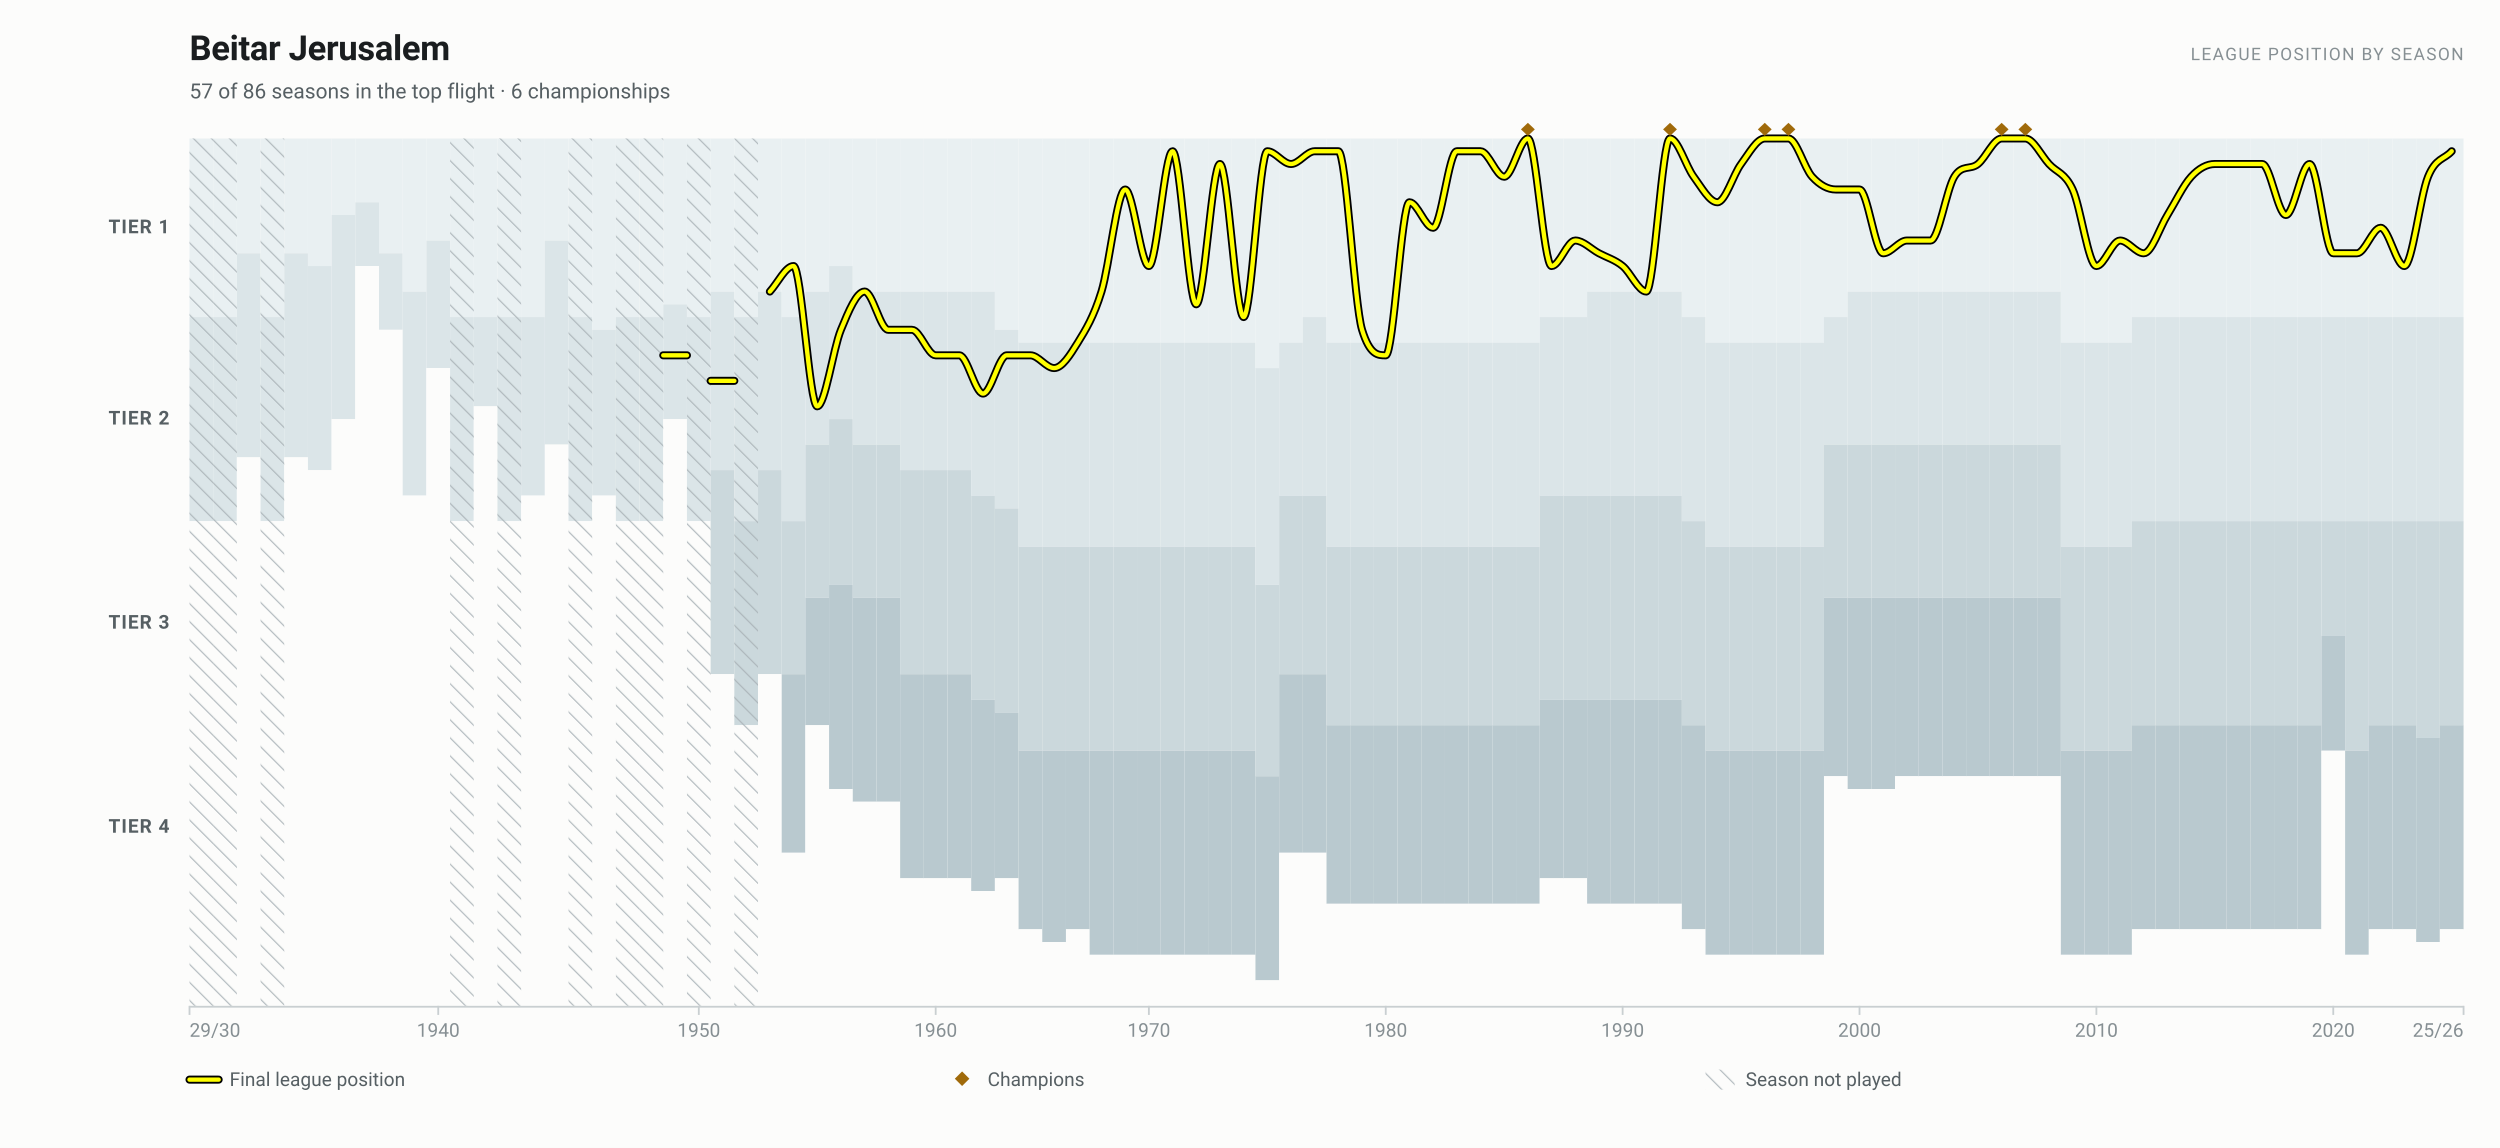
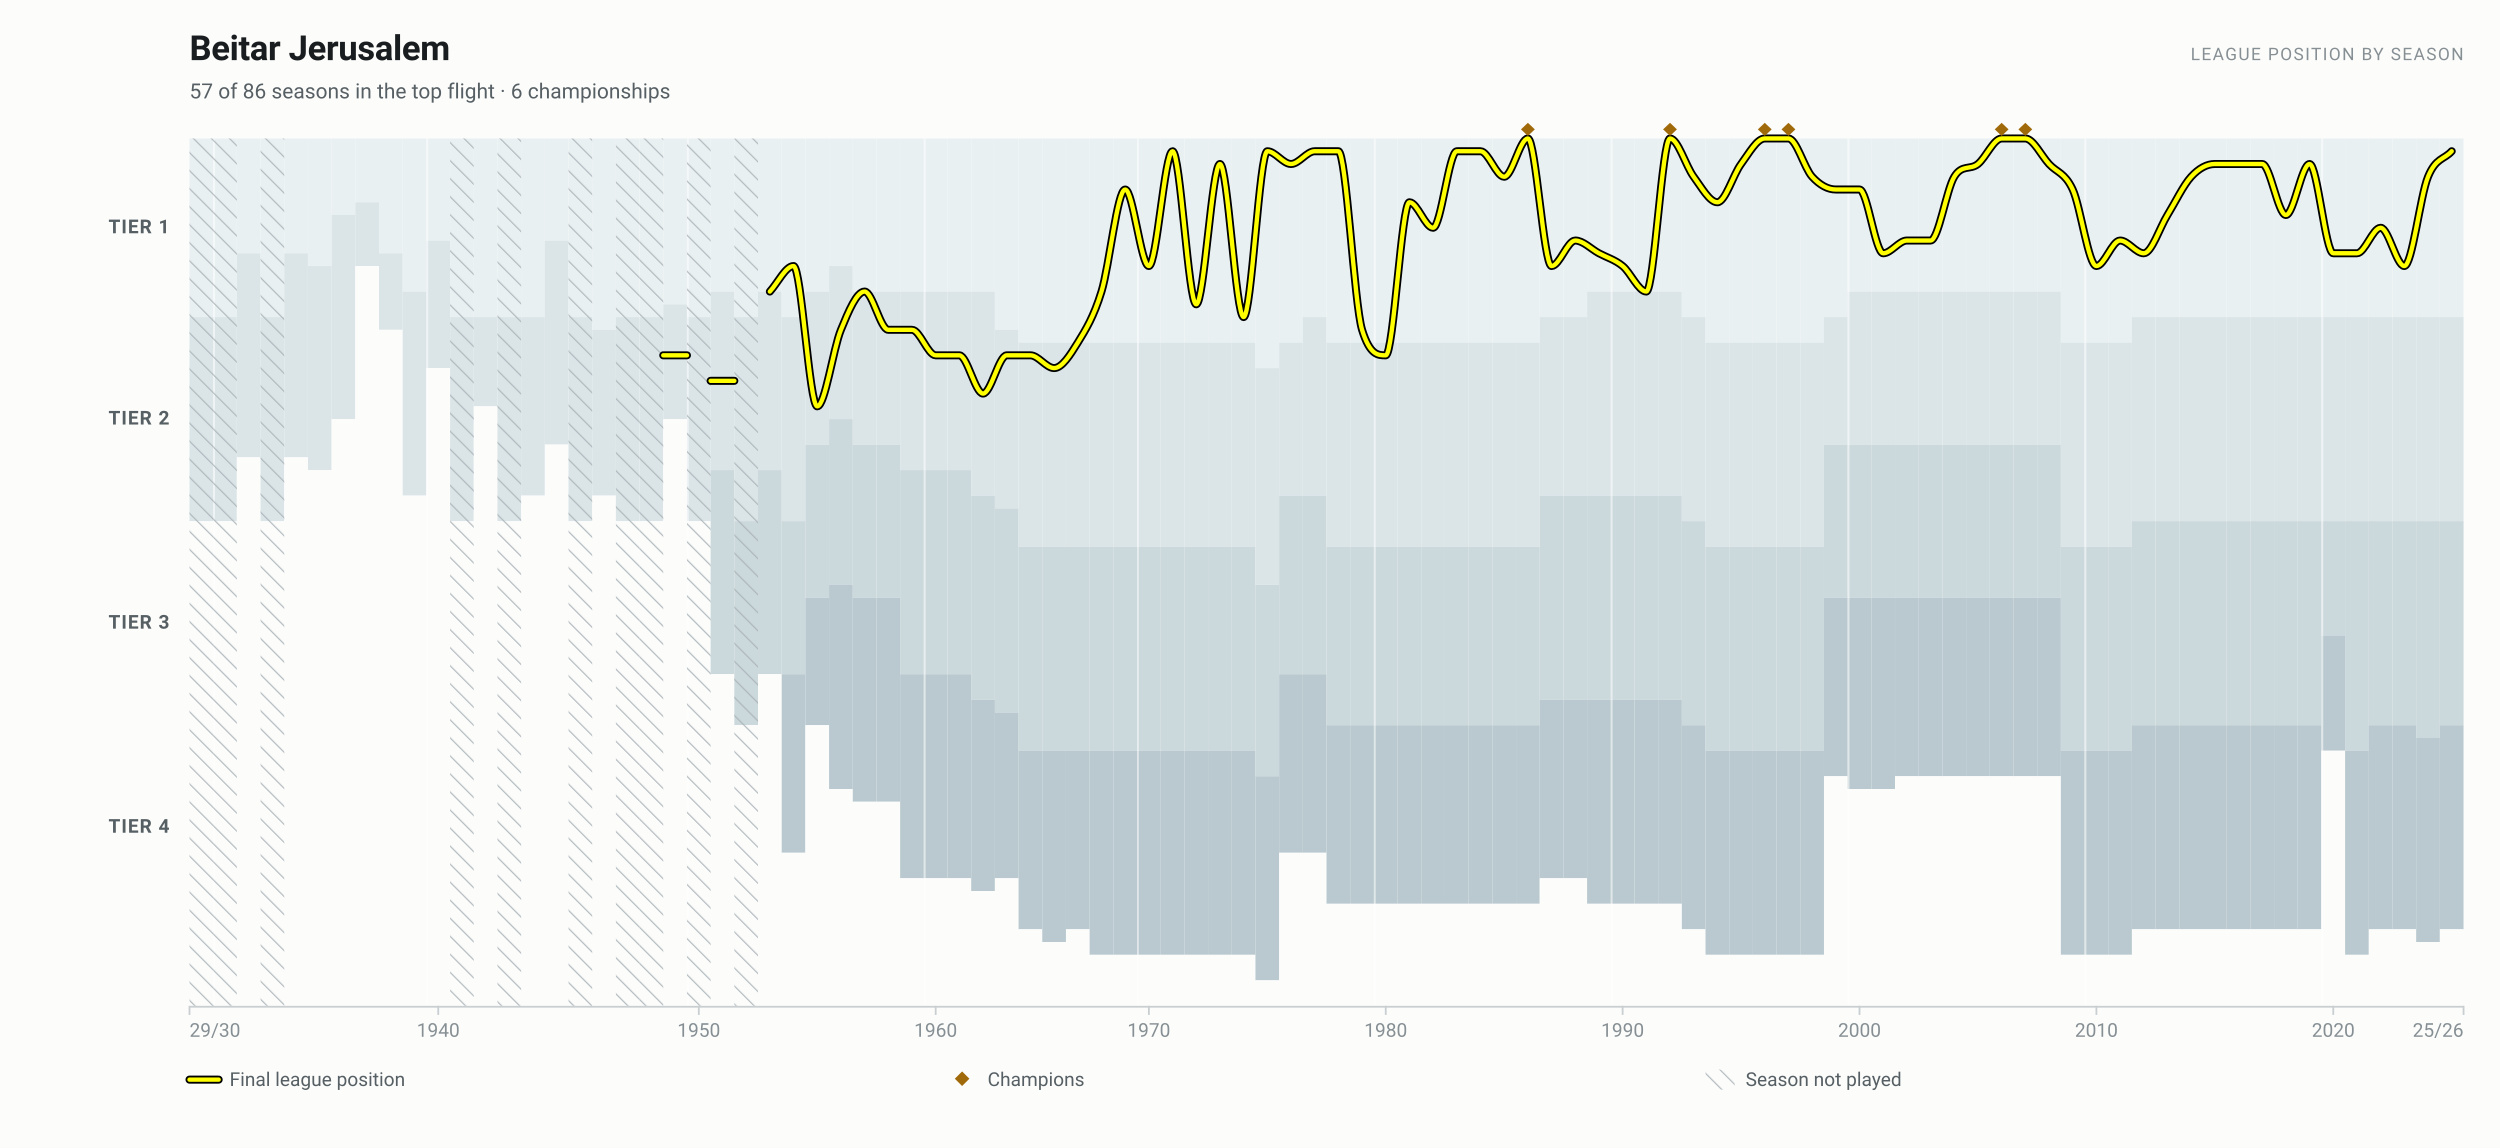
<svg xmlns="http://www.w3.org/2000/svg" width="1372" height="630" viewBox="0 0 1372 630" font-family="ui-sans-serif, -apple-system, 'Segoe UI', Roboto, 'DejaVu Sans', 'Liberation Sans', sans-serif" role="img" aria-label="Beitar Jerusalem, 1929/1930 – 2025/2026">
  <style>
  .bg{fill:#FCFCFB} .ink{fill:#1A1D1F} .ink2{fill:#565F63}
  .ink3{fill:#868F93} .rule{stroke:#C9CFD1}
  .line,.casing{fill:none;stroke-linecap:round;stroke-linejoin:round}
  .casing{stroke:#000000;stroke-width:4.4}
  .line{stroke:#FFFF00;stroke-width:2.4}
  .champ{fill:#A06A0A}
+   .grid{stroke:#FFFFFF;stroke-opacity:0.55;stroke-width:1;fill:none}
</style>
  <defs>
    <pattern id="notplayed" width="7" height="7" patternUnits="userSpaceOnUse" patternTransform="rotate(-45)">
      <line x1="0" y1="0" x2="0" y2="7" stroke="#A9B2B6" stroke-width="1.4" />
    </pattern>
    <pattern id="uncovered" width="5" height="5" patternUnits="userSpaceOnUse">
      <circle cx="1.4" cy="1.4" r="1" fill="#A9B2B6" />
    </pattern>
    <pattern id="stopped" width="4" height="4" patternUnits="userSpaceOnUse">
      <rect width="4" height="2" fill="#A9B2B6" fill-opacity=".55" />
    </pattern>
    <pattern id="notier" width="4" height="4" patternUnits="userSpaceOnUse">
      <rect width="4" height="4" fill="#FCFCFB" />
    </pattern>
  </defs>
  <rect class="bg" width="1372" height="630" />
  <rect x="104" y="76" width="13" height="98" fill="#E9F0F2" />
  <rect x="104" y="174" width="13" height="112" fill="#DBE5E8" />
  <rect x="104" y="286" width="13" height="266" fill="url(#notier)" />
  <rect x="117" y="76" width="13" height="98" fill="#E9F0F2" />
  <rect x="117" y="174" width="13" height="112" fill="#DBE5E8" />
  <rect x="117" y="286" width="13" height="266" fill="url(#notier)" />
  <rect x="130" y="76" width="13" height="63" fill="#E9F0F2" />
  <rect x="130" y="139" width="13" height="112" fill="#DBE5E8" />
  <rect x="130" y="251" width="13" height="301" fill="url(#notier)" />
  <rect x="143" y="76" width="13" height="98" fill="#E9F0F2" />
  <rect x="143" y="174" width="13" height="112" fill="#DBE5E8" />
  <rect x="143" y="286" width="13" height="266" fill="url(#notier)" />
  <rect x="156" y="76" width="13" height="63" fill="#E9F0F2" />
  <rect x="156" y="139" width="13" height="112" fill="#DBE5E8" />
  <rect x="156" y="251" width="13" height="301" fill="url(#notier)" />
  <rect x="169" y="76" width="13" height="70" fill="#E9F0F2" />
  <rect x="169" y="146" width="13" height="112" fill="#DBE5E8" />
  <rect x="169" y="258" width="13" height="294" fill="url(#notier)" />
  <rect x="182" y="76" width="13" height="42" fill="#E9F0F2" />
  <rect x="182" y="118" width="13" height="112" fill="#DBE5E8" />
  <rect x="182" y="230" width="13" height="322" fill="url(#notier)" />
  <rect x="195" y="76" width="13" height="35" fill="#E9F0F2" />
  <rect x="195" y="111" width="13" height="35" fill="#DBE5E8" />
  <rect x="195" y="146" width="13" height="406" fill="url(#notier)" />
  <rect x="208" y="76" width="13" height="63" fill="#E9F0F2" />
  <rect x="208" y="139" width="13" height="42" fill="#DBE5E8" />
  <rect x="208" y="181" width="13" height="371" fill="url(#notier)" />
  <rect x="221" y="76" width="13" height="84" fill="#E9F0F2" />
  <rect x="221" y="160" width="13" height="112" fill="#DBE5E8" />
  <rect x="221" y="272" width="13" height="280" fill="url(#notier)" />
  <rect x="234" y="76" width="13" height="56" fill="#E9F0F2" />
  <rect x="234" y="132" width="13" height="70" fill="#DBE5E8" />
  <rect x="234" y="202" width="13" height="350" fill="url(#notier)" />
  <rect x="247" y="76" width="13" height="98" fill="#E9F0F2" />
  <rect x="247" y="174" width="13" height="112" fill="#DBE5E8" />
  <rect x="247" y="286" width="13" height="266" fill="url(#notier)" />
  <rect x="260" y="76" width="13" height="98" fill="#E9F0F2" />
  <rect x="260" y="174" width="13" height="49" fill="#DBE5E8" />
  <rect x="260" y="223" width="13" height="329" fill="url(#notier)" />
  <rect x="273" y="76" width="13" height="98" fill="#E9F0F2" />
  <rect x="273" y="174" width="13" height="112" fill="#DBE5E8" />
  <rect x="273" y="286" width="13" height="266" fill="url(#notier)" />
  <rect x="286" y="76" width="13" height="98" fill="#E9F0F2" />
  <rect x="286" y="174" width="13" height="98" fill="#DBE5E8" />
  <rect x="286" y="272" width="13" height="280" fill="url(#notier)" />
  <rect x="299" y="76" width="13" height="56" fill="#E9F0F2" />
  <rect x="299" y="132" width="13" height="112" fill="#DBE5E8" />
  <rect x="299" y="244" width="13" height="308" fill="url(#notier)" />
  <rect x="312" y="76" width="13" height="98" fill="#E9F0F2" />
  <rect x="312" y="174" width="13" height="112" fill="#DBE5E8" />
  <rect x="312" y="286" width="13" height="266" fill="url(#notier)" />
  <rect x="325" y="76" width="13" height="105" fill="#E9F0F2" />
  <rect x="325" y="181" width="13" height="91" fill="#DBE5E8" />
  <rect x="325" y="272" width="13" height="280" fill="url(#notier)" />
  <rect x="338" y="76" width="13" height="98" fill="#E9F0F2" />
  <rect x="338" y="174" width="13" height="112" fill="#DBE5E8" />
  <rect x="338" y="286" width="13" height="266" fill="url(#notier)" />
  <rect x="351" y="76" width="13" height="98" fill="#E9F0F2" />
  <rect x="351" y="174" width="13" height="112" fill="#DBE5E8" />
  <rect x="351" y="286" width="13" height="266" fill="url(#notier)" />
  <rect x="364" y="76" width="13" height="91" fill="#E9F0F2" />
  <rect x="364" y="167" width="13" height="63" fill="#DBE5E8" />
  <rect x="364" y="230" width="13" height="322" fill="url(#notier)" />
  <rect x="377" y="76" width="13" height="98" fill="#E9F0F2" />
  <rect x="377" y="174" width="13" height="112" fill="#DBE5E8" />
  <rect x="377" y="286" width="13" height="266" fill="url(#notier)" />
  <rect x="390" y="76" width="13" height="84" fill="#E9F0F2" />
  <rect x="390" y="160" width="13" height="98" fill="#DBE5E8" />
  <rect x="390" y="258" width="13" height="112" fill="#CBD8DC" />
  <rect x="390" y="370" width="13" height="182" fill="url(#notier)" />
  <rect x="403" y="76" width="13" height="98" fill="#E9F0F2" />
  <rect x="403" y="174" width="13" height="112" fill="#DBE5E8" />
  <rect x="403" y="286" width="13" height="112" fill="#CBD8DC" />
  <rect x="403" y="398" width="13" height="154" fill="url(#notier)" />
  <rect x="416" y="76" width="13" height="84" fill="#E9F0F2" />
  <rect x="416" y="160" width="13" height="98" fill="#DBE5E8" />
  <rect x="416" y="258" width="13" height="112" fill="#CBD8DC" />
  <rect x="416" y="370" width="13" height="182" fill="url(#notier)" />
  <rect x="429" y="76" width="13" height="98" fill="#E9F0F2" />
  <rect x="429" y="174" width="13" height="112" fill="#DBE5E8" />
  <rect x="429" y="286" width="13" height="84" fill="#CBD8DC" />
  <rect x="429" y="370" width="13" height="98" fill="#B9C9CF" />
  <rect x="429" y="468" width="13" height="84" fill="url(#notier)" />
  <rect x="442" y="76" width="13" height="84" fill="#E9F0F2" />
  <rect x="442" y="160" width="13" height="84" fill="#DBE5E8" />
  <rect x="442" y="244" width="13" height="84" fill="#CBD8DC" />
  <rect x="442" y="328" width="13" height="70" fill="#B9C9CF" />
  <rect x="442" y="398" width="13" height="154" fill="url(#notier)" />
  <rect x="455" y="76" width="13" height="70" fill="#E9F0F2" />
  <rect x="455" y="146" width="13" height="84" fill="#DBE5E8" />
  <rect x="455" y="230" width="13" height="91" fill="#CBD8DC" />
  <rect x="455" y="321" width="13" height="112" fill="#B9C9CF" />
  <rect x="455" y="433" width="13" height="119" fill="url(#notier)" />
  <rect x="468" y="76" width="13" height="84" fill="#E9F0F2" />
  <rect x="468" y="160" width="13" height="84" fill="#DBE5E8" />
  <rect x="468" y="244" width="13" height="84" fill="#CBD8DC" />
  <rect x="468" y="328" width="13" height="112" fill="#B9C9CF" />
  <rect x="468" y="440" width="13" height="112" fill="url(#notier)" />
  <rect x="481" y="76" width="13" height="84" fill="#E9F0F2" />
  <rect x="481" y="160" width="13" height="84" fill="#DBE5E8" />
  <rect x="481" y="244" width="13" height="84" fill="#CBD8DC" />
  <rect x="481" y="328" width="13" height="112" fill="#B9C9CF" />
  <rect x="481" y="440" width="13" height="112" fill="url(#notier)" />
  <rect x="494" y="76" width="13" height="84" fill="#E9F0F2" />
  <rect x="494" y="160" width="13" height="98" fill="#DBE5E8" />
  <rect x="494" y="258" width="13" height="112" fill="#CBD8DC" />
  <rect x="494" y="370" width="13" height="112" fill="#B9C9CF" />
  <rect x="494" y="482" width="13" height="70" fill="url(#notier)" />
  <rect x="507" y="76" width="13" height="84" fill="#E9F0F2" />
  <rect x="507" y="160" width="13" height="98" fill="#DBE5E8" />
  <rect x="507" y="258" width="13" height="112" fill="#CBD8DC" />
  <rect x="507" y="370" width="13" height="112" fill="#B9C9CF" />
  <rect x="507" y="482" width="13" height="70" fill="url(#notier)" />
  <rect x="520" y="76" width="13" height="84" fill="#E9F0F2" />
  <rect x="520" y="160" width="13" height="98" fill="#DBE5E8" />
  <rect x="520" y="258" width="13" height="112" fill="#CBD8DC" />
  <rect x="520" y="370" width="13" height="112" fill="#B9C9CF" />
  <rect x="520" y="482" width="13" height="70" fill="url(#notier)" />
  <rect x="533" y="76" width="13" height="84" fill="#E9F0F2" />
  <rect x="533" y="160" width="13" height="112" fill="#DBE5E8" />
  <rect x="533" y="272" width="13" height="112" fill="#CBD8DC" />
  <rect x="533" y="384" width="13" height="105" fill="#B9C9CF" />
  <rect x="533" y="489" width="13" height="63" fill="url(#notier)" />
  <rect x="546" y="76" width="13" height="105" fill="#E9F0F2" />
  <rect x="546" y="181" width="13" height="98" fill="#DBE5E8" />
  <rect x="546" y="279" width="13" height="112" fill="#CBD8DC" />
  <rect x="546" y="391" width="13" height="91" fill="#B9C9CF" />
  <rect x="546" y="482" width="13" height="70" fill="url(#notier)" />
  <rect x="559" y="76" width="13" height="112" fill="#E9F0F2" />
  <rect x="559" y="188" width="13" height="112" fill="#DBE5E8" />
  <rect x="559" y="300" width="13" height="112" fill="#CBD8DC" />
  <rect x="559" y="412" width="13" height="98" fill="#B9C9CF" />
  <rect x="559" y="510" width="13" height="42" fill="url(#notier)" />
  <rect x="572" y="76" width="13" height="112" fill="#E9F0F2" />
  <rect x="572" y="188" width="13" height="112" fill="#DBE5E8" />
  <rect x="572" y="300" width="13" height="112" fill="#CBD8DC" />
  <rect x="572" y="412" width="13" height="105" fill="#B9C9CF" />
  <rect x="572" y="517" width="13" height="35" fill="url(#notier)" />
  <rect x="585" y="76" width="13" height="112" fill="#E9F0F2" />
  <rect x="585" y="188" width="13" height="112" fill="#DBE5E8" />
  <rect x="585" y="300" width="13" height="112" fill="#CBD8DC" />
  <rect x="585" y="412" width="13" height="98" fill="#B9C9CF" />
  <rect x="585" y="510" width="13" height="42" fill="url(#notier)" />
  <rect x="598" y="76" width="13" height="112" fill="#E9F0F2" />
  <rect x="598" y="188" width="13" height="112" fill="#DBE5E8" />
  <rect x="598" y="300" width="13" height="112" fill="#CBD8DC" />
  <rect x="598" y="412" width="13" height="112" fill="#B9C9CF" />
  <rect x="598" y="524" width="13" height="28" fill="url(#notier)" />
  <rect x="611" y="76" width="13" height="112" fill="#E9F0F2" />
  <rect x="611" y="188" width="13" height="112" fill="#DBE5E8" />
  <rect x="611" y="300" width="13" height="112" fill="#CBD8DC" />
  <rect x="611" y="412" width="13" height="112" fill="#B9C9CF" />
  <rect x="611" y="524" width="13" height="28" fill="url(#notier)" />
  <rect x="624" y="76" width="13" height="112" fill="#E9F0F2" />
  <rect x="624" y="188" width="13" height="112" fill="#DBE5E8" />
  <rect x="624" y="300" width="13" height="112" fill="#CBD8DC" />
  <rect x="624" y="412" width="13" height="112" fill="#B9C9CF" />
  <rect x="624" y="524" width="13" height="28" fill="url(#notier)" />
  <rect x="637" y="76" width="13" height="112" fill="#E9F0F2" />
  <rect x="637" y="188" width="13" height="112" fill="#DBE5E8" />
  <rect x="637" y="300" width="13" height="112" fill="#CBD8DC" />
  <rect x="637" y="412" width="13" height="112" fill="#B9C9CF" />
  <rect x="637" y="524" width="13" height="28" fill="url(#notier)" />
  <rect x="650" y="76" width="13" height="112" fill="#E9F0F2" />
  <rect x="650" y="188" width="13" height="112" fill="#DBE5E8" />
  <rect x="650" y="300" width="13" height="112" fill="#CBD8DC" />
  <rect x="650" y="412" width="13" height="112" fill="#B9C9CF" />
  <rect x="650" y="524" width="13" height="28" fill="url(#notier)" />
  <rect x="663" y="76" width="13" height="112" fill="#E9F0F2" />
  <rect x="663" y="188" width="13" height="112" fill="#DBE5E8" />
  <rect x="663" y="300" width="13" height="112" fill="#CBD8DC" />
  <rect x="663" y="412" width="13" height="112" fill="#B9C9CF" />
  <rect x="663" y="524" width="13" height="28" fill="url(#notier)" />
  <rect x="676" y="76" width="13" height="112" fill="#E9F0F2" />
  <rect x="676" y="188" width="13" height="112" fill="#DBE5E8" />
  <rect x="676" y="300" width="13" height="112" fill="#CBD8DC" />
  <rect x="676" y="412" width="13" height="112" fill="#B9C9CF" />
  <rect x="676" y="524" width="13" height="28" fill="url(#notier)" />
  <rect x="689" y="76" width="13" height="126" fill="#E9F0F2" />
  <rect x="689" y="202" width="13" height="119" fill="#DBE5E8" />
  <rect x="689" y="321" width="13" height="105" fill="#CBD8DC" />
  <rect x="689" y="426" width="13" height="112" fill="#B9C9CF" />
  <rect x="689" y="538" width="13" height="14" fill="url(#notier)" />
  <rect x="702" y="76" width="13" height="112" fill="#E9F0F2" />
  <rect x="702" y="188" width="13" height="84" fill="#DBE5E8" />
  <rect x="702" y="272" width="13" height="98" fill="#CBD8DC" />
  <rect x="702" y="370" width="13" height="98" fill="#B9C9CF" />
  <rect x="702" y="468" width="13" height="84" fill="url(#notier)" />
  <rect x="715" y="76" width="13" height="98" fill="#E9F0F2" />
  <rect x="715" y="174" width="13" height="98" fill="#DBE5E8" />
  <rect x="715" y="272" width="13" height="98" fill="#CBD8DC" />
  <rect x="715" y="370" width="13" height="98" fill="#B9C9CF" />
  <rect x="715" y="468" width="13" height="84" fill="url(#notier)" />
  <rect x="728" y="76" width="13" height="112" fill="#E9F0F2" />
  <rect x="728" y="188" width="13" height="112" fill="#DBE5E8" />
  <rect x="728" y="300" width="13" height="98" fill="#CBD8DC" />
  <rect x="728" y="398" width="13" height="98" fill="#B9C9CF" />
  <rect x="728" y="496" width="13" height="56" fill="url(#notier)" />
  <rect x="741" y="76" width="13" height="112" fill="#E9F0F2" />
  <rect x="741" y="188" width="13" height="112" fill="#DBE5E8" />
  <rect x="741" y="300" width="13" height="98" fill="#CBD8DC" />
  <rect x="741" y="398" width="13" height="98" fill="#B9C9CF" />
  <rect x="741" y="496" width="13" height="56" fill="url(#notier)" />
  <rect x="754" y="76" width="13" height="112" fill="#E9F0F2" />
  <rect x="754" y="188" width="13" height="112" fill="#DBE5E8" />
  <rect x="754" y="300" width="13" height="98" fill="#CBD8DC" />
  <rect x="754" y="398" width="13" height="98" fill="#B9C9CF" />
  <rect x="754" y="496" width="13" height="56" fill="url(#notier)" />
  <rect x="767" y="76" width="13" height="112" fill="#E9F0F2" />
  <rect x="767" y="188" width="13" height="112" fill="#DBE5E8" />
  <rect x="767" y="300" width="13" height="98" fill="#CBD8DC" />
  <rect x="767" y="398" width="13" height="98" fill="#B9C9CF" />
  <rect x="767" y="496" width="13" height="56" fill="url(#notier)" />
  <rect x="780" y="76" width="13" height="112" fill="#E9F0F2" />
  <rect x="780" y="188" width="13" height="112" fill="#DBE5E8" />
  <rect x="780" y="300" width="13" height="98" fill="#CBD8DC" />
  <rect x="780" y="398" width="13" height="98" fill="#B9C9CF" />
  <rect x="780" y="496" width="13" height="56" fill="url(#notier)" />
  <rect x="793" y="76" width="13" height="112" fill="#E9F0F2" />
  <rect x="793" y="188" width="13" height="112" fill="#DBE5E8" />
  <rect x="793" y="300" width="13" height="98" fill="#CBD8DC" />
  <rect x="793" y="398" width="13" height="98" fill="#B9C9CF" />
  <rect x="793" y="496" width="13" height="56" fill="url(#notier)" />
  <rect x="806" y="76" width="13" height="112" fill="#E9F0F2" />
  <rect x="806" y="188" width="13" height="112" fill="#DBE5E8" />
  <rect x="806" y="300" width="13" height="98" fill="#CBD8DC" />
  <rect x="806" y="398" width="13" height="98" fill="#B9C9CF" />
  <rect x="806" y="496" width="13" height="56" fill="url(#notier)" />
  <rect x="819" y="76" width="13" height="112" fill="#E9F0F2" />
  <rect x="819" y="188" width="13" height="112" fill="#DBE5E8" />
  <rect x="819" y="300" width="13" height="98" fill="#CBD8DC" />
  <rect x="819" y="398" width="13" height="98" fill="#B9C9CF" />
  <rect x="819" y="496" width="13" height="56" fill="url(#notier)" />
  <rect x="832" y="76" width="13" height="112" fill="#E9F0F2" />
  <rect x="832" y="188" width="13" height="112" fill="#DBE5E8" />
  <rect x="832" y="300" width="13" height="98" fill="#CBD8DC" />
  <rect x="832" y="398" width="13" height="98" fill="#B9C9CF" />
  <rect x="832" y="496" width="13" height="56" fill="url(#notier)" />
  <rect x="845" y="76" width="13" height="98" fill="#E9F0F2" />
  <rect x="845" y="174" width="13" height="98" fill="#DBE5E8" />
  <rect x="845" y="272" width="13" height="112" fill="#CBD8DC" />
  <rect x="845" y="384" width="13" height="98" fill="#B9C9CF" />
  <rect x="845" y="482" width="13" height="70" fill="url(#notier)" />
  <rect x="858" y="76" width="13" height="98" fill="#E9F0F2" />
  <rect x="858" y="174" width="13" height="98" fill="#DBE5E8" />
  <rect x="858" y="272" width="13" height="112" fill="#CBD8DC" />
  <rect x="858" y="384" width="13" height="98" fill="#B9C9CF" />
  <rect x="858" y="482" width="13" height="70" fill="url(#notier)" />
  <rect x="871" y="76" width="13" height="84" fill="#E9F0F2" />
  <rect x="871" y="160" width="13" height="112" fill="#DBE5E8" />
  <rect x="871" y="272" width="13" height="112" fill="#CBD8DC" />
  <rect x="871" y="384" width="13" height="112" fill="#B9C9CF" />
  <rect x="871" y="496" width="13" height="56" fill="url(#notier)" />
  <rect x="884" y="76" width="13" height="84" fill="#E9F0F2" />
  <rect x="884" y="160" width="13" height="112" fill="#DBE5E8" />
  <rect x="884" y="272" width="13" height="112" fill="#CBD8DC" />
  <rect x="884" y="384" width="13" height="112" fill="#B9C9CF" />
  <rect x="884" y="496" width="13" height="56" fill="url(#notier)" />
  <rect x="897" y="76" width="13" height="84" fill="#E9F0F2" />
  <rect x="897" y="160" width="13" height="112" fill="#DBE5E8" />
  <rect x="897" y="272" width="13" height="112" fill="#CBD8DC" />
  <rect x="897" y="384" width="13" height="112" fill="#B9C9CF" />
  <rect x="897" y="496" width="13" height="56" fill="url(#notier)" />
  <rect x="910" y="76" width="13" height="84" fill="#E9F0F2" />
  <rect x="910" y="160" width="13" height="112" fill="#DBE5E8" />
  <rect x="910" y="272" width="13" height="112" fill="#CBD8DC" />
  <rect x="910" y="384" width="13" height="112" fill="#B9C9CF" />
  <rect x="910" y="496" width="13" height="56" fill="url(#notier)" />
  <rect x="923" y="76" width="13" height="98" fill="#E9F0F2" />
  <rect x="923" y="174" width="13" height="112" fill="#DBE5E8" />
  <rect x="923" y="286" width="13" height="112" fill="#CBD8DC" />
  <rect x="923" y="398" width="13" height="112" fill="#B9C9CF" />
  <rect x="923" y="510" width="13" height="42" fill="url(#notier)" />
  <rect x="936" y="76" width="13" height="112" fill="#E9F0F2" />
  <rect x="936" y="188" width="13" height="112" fill="#DBE5E8" />
  <rect x="936" y="300" width="13" height="112" fill="#CBD8DC" />
  <rect x="936" y="412" width="13" height="112" fill="#B9C9CF" />
  <rect x="936" y="524" width="13" height="28" fill="url(#notier)" />
  <rect x="949" y="76" width="13" height="112" fill="#E9F0F2" />
  <rect x="949" y="188" width="13" height="112" fill="#DBE5E8" />
  <rect x="949" y="300" width="13" height="112" fill="#CBD8DC" />
  <rect x="949" y="412" width="13" height="112" fill="#B9C9CF" />
  <rect x="949" y="524" width="13" height="28" fill="url(#notier)" />
  <rect x="962" y="76" width="13" height="112" fill="#E9F0F2" />
  <rect x="962" y="188" width="13" height="112" fill="#DBE5E8" />
  <rect x="962" y="300" width="13" height="112" fill="#CBD8DC" />
  <rect x="962" y="412" width="13" height="112" fill="#B9C9CF" />
  <rect x="962" y="524" width="13" height="28" fill="url(#notier)" />
  <rect x="975" y="76" width="13" height="112" fill="#E9F0F2" />
  <rect x="975" y="188" width="13" height="112" fill="#DBE5E8" />
  <rect x="975" y="300" width="13" height="112" fill="#CBD8DC" />
  <rect x="975" y="412" width="13" height="112" fill="#B9C9CF" />
  <rect x="975" y="524" width="13" height="28" fill="url(#notier)" />
  <rect x="988" y="76" width="13" height="112" fill="#E9F0F2" />
  <rect x="988" y="188" width="13" height="112" fill="#DBE5E8" />
  <rect x="988" y="300" width="13" height="112" fill="#CBD8DC" />
  <rect x="988" y="412" width="13" height="112" fill="#B9C9CF" />
  <rect x="988" y="524" width="13" height="28" fill="url(#notier)" />
  <rect x="1001" y="76" width="13" height="98" fill="#E9F0F2" />
  <rect x="1001" y="174" width="13" height="70" fill="#DBE5E8" />
  <rect x="1001" y="244" width="13" height="84" fill="#CBD8DC" />
  <rect x="1001" y="328" width="13" height="98" fill="#B9C9CF" />
  <rect x="1001" y="426" width="13" height="126" fill="url(#notier)" />
  <rect x="1014" y="76" width="13" height="84" fill="#E9F0F2" />
  <rect x="1014" y="160" width="13" height="84" fill="#DBE5E8" />
  <rect x="1014" y="244" width="13" height="84" fill="#CBD8DC" />
  <rect x="1014" y="328" width="13" height="105" fill="#B9C9CF" />
  <rect x="1014" y="433" width="13" height="119" fill="url(#notier)" />
  <rect x="1027" y="76" width="13" height="84" fill="#E9F0F2" />
  <rect x="1027" y="160" width="13" height="84" fill="#DBE5E8" />
  <rect x="1027" y="244" width="13" height="84" fill="#CBD8DC" />
  <rect x="1027" y="328" width="13" height="105" fill="#B9C9CF" />
  <rect x="1027" y="433" width="13" height="119" fill="url(#notier)" />
  <rect x="1040" y="76" width="13" height="84" fill="#E9F0F2" />
  <rect x="1040" y="160" width="13" height="84" fill="#DBE5E8" />
  <rect x="1040" y="244" width="13" height="84" fill="#CBD8DC" />
  <rect x="1040" y="328" width="13" height="98" fill="#B9C9CF" />
  <rect x="1040" y="426" width="13" height="126" fill="url(#notier)" />
  <rect x="1053" y="76" width="13" height="84" fill="#E9F0F2" />
  <rect x="1053" y="160" width="13" height="84" fill="#DBE5E8" />
  <rect x="1053" y="244" width="13" height="84" fill="#CBD8DC" />
  <rect x="1053" y="328" width="13" height="98" fill="#B9C9CF" />
  <rect x="1053" y="426" width="13" height="126" fill="url(#notier)" />
  <rect x="1066" y="76" width="13" height="84" fill="#E9F0F2" />
  <rect x="1066" y="160" width="13" height="84" fill="#DBE5E8" />
  <rect x="1066" y="244" width="13" height="84" fill="#CBD8DC" />
  <rect x="1066" y="328" width="13" height="98" fill="#B9C9CF" />
  <rect x="1066" y="426" width="13" height="126" fill="url(#notier)" />
  <rect x="1079" y="76" width="13" height="84" fill="#E9F0F2" />
  <rect x="1079" y="160" width="13" height="84" fill="#DBE5E8" />
  <rect x="1079" y="244" width="13" height="84" fill="#CBD8DC" />
  <rect x="1079" y="328" width="13" height="98" fill="#B9C9CF" />
  <rect x="1079" y="426" width="13" height="126" fill="url(#notier)" />
  <rect x="1092" y="76" width="13" height="84" fill="#E9F0F2" />
  <rect x="1092" y="160" width="13" height="84" fill="#DBE5E8" />
  <rect x="1092" y="244" width="13" height="84" fill="#CBD8DC" />
  <rect x="1092" y="328" width="13" height="98" fill="#B9C9CF" />
  <rect x="1092" y="426" width="13" height="126" fill="url(#notier)" />
  <rect x="1105" y="76" width="13" height="84" fill="#E9F0F2" />
  <rect x="1105" y="160" width="13" height="84" fill="#DBE5E8" />
  <rect x="1105" y="244" width="13" height="84" fill="#CBD8DC" />
  <rect x="1105" y="328" width="13" height="98" fill="#B9C9CF" />
  <rect x="1105" y="426" width="13" height="126" fill="url(#notier)" />
  <rect x="1118" y="76" width="13" height="84" fill="#E9F0F2" />
  <rect x="1118" y="160" width="13" height="84" fill="#DBE5E8" />
  <rect x="1118" y="244" width="13" height="84" fill="#CBD8DC" />
  <rect x="1118" y="328" width="13" height="98" fill="#B9C9CF" />
  <rect x="1118" y="426" width="13" height="126" fill="url(#notier)" />
  <rect x="1131" y="76" width="13" height="112" fill="#E9F0F2" />
  <rect x="1131" y="188" width="13" height="112" fill="#DBE5E8" />
  <rect x="1131" y="300" width="13" height="112" fill="#CBD8DC" />
  <rect x="1131" y="412" width="13" height="112" fill="#B9C9CF" />
  <rect x="1131" y="524" width="13" height="28" fill="url(#notier)" />
  <rect x="1144" y="76" width="13" height="112" fill="#E9F0F2" />
  <rect x="1144" y="188" width="13" height="112" fill="#DBE5E8" />
  <rect x="1144" y="300" width="13" height="112" fill="#CBD8DC" />
  <rect x="1144" y="412" width="13" height="112" fill="#B9C9CF" />
  <rect x="1144" y="524" width="13" height="28" fill="url(#notier)" />
  <rect x="1157" y="76" width="13" height="112" fill="#E9F0F2" />
  <rect x="1157" y="188" width="13" height="112" fill="#DBE5E8" />
  <rect x="1157" y="300" width="13" height="112" fill="#CBD8DC" />
  <rect x="1157" y="412" width="13" height="112" fill="#B9C9CF" />
  <rect x="1157" y="524" width="13" height="28" fill="url(#notier)" />
  <rect x="1170" y="76" width="13" height="98" fill="#E9F0F2" />
  <rect x="1170" y="174" width="13" height="112" fill="#DBE5E8" />
  <rect x="1170" y="286" width="13" height="112" fill="#CBD8DC" />
  <rect x="1170" y="398" width="13" height="112" fill="#B9C9CF" />
  <rect x="1170" y="510" width="13" height="42" fill="url(#notier)" />
  <rect x="1183" y="76" width="13" height="98" fill="#E9F0F2" />
  <rect x="1183" y="174" width="13" height="112" fill="#DBE5E8" />
  <rect x="1183" y="286" width="13" height="112" fill="#CBD8DC" />
  <rect x="1183" y="398" width="13" height="112" fill="#B9C9CF" />
  <rect x="1183" y="510" width="13" height="42" fill="url(#notier)" />
  <rect x="1196" y="76" width="13" height="98" fill="#E9F0F2" />
  <rect x="1196" y="174" width="13" height="112" fill="#DBE5E8" />
  <rect x="1196" y="286" width="13" height="112" fill="#CBD8DC" />
  <rect x="1196" y="398" width="13" height="112" fill="#B9C9CF" />
  <rect x="1196" y="510" width="13" height="42" fill="url(#notier)" />
  <rect x="1209" y="76" width="13" height="98" fill="#E9F0F2" />
  <rect x="1209" y="174" width="13" height="112" fill="#DBE5E8" />
  <rect x="1209" y="286" width="13" height="112" fill="#CBD8DC" />
  <rect x="1209" y="398" width="13" height="112" fill="#B9C9CF" />
  <rect x="1209" y="510" width="13" height="42" fill="url(#notier)" />
  <rect x="1222" y="76" width="13" height="98" fill="#E9F0F2" />
  <rect x="1222" y="174" width="13" height="112" fill="#DBE5E8" />
  <rect x="1222" y="286" width="13" height="112" fill="#CBD8DC" />
  <rect x="1222" y="398" width="13" height="112" fill="#B9C9CF" />
  <rect x="1222" y="510" width="13" height="42" fill="url(#notier)" />
  <rect x="1235" y="76" width="13" height="98" fill="#E9F0F2" />
  <rect x="1235" y="174" width="13" height="112" fill="#DBE5E8" />
  <rect x="1235" y="286" width="13" height="112" fill="#CBD8DC" />
  <rect x="1235" y="398" width="13" height="112" fill="#B9C9CF" />
  <rect x="1235" y="510" width="13" height="42" fill="url(#notier)" />
  <rect x="1248" y="76" width="13" height="98" fill="#E9F0F2" />
  <rect x="1248" y="174" width="13" height="112" fill="#DBE5E8" />
  <rect x="1248" y="286" width="13" height="112" fill="#CBD8DC" />
  <rect x="1248" y="398" width="13" height="112" fill="#B9C9CF" />
  <rect x="1248" y="510" width="13" height="42" fill="url(#notier)" />
  <rect x="1261" y="76" width="13" height="98" fill="#E9F0F2" />
  <rect x="1261" y="174" width="13" height="112" fill="#DBE5E8" />
  <rect x="1261" y="286" width="13" height="112" fill="#CBD8DC" />
  <rect x="1261" y="398" width="13" height="112" fill="#B9C9CF" />
  <rect x="1261" y="510" width="13" height="42" fill="url(#notier)" />
  <rect x="1274" y="76" width="13" height="98" fill="#E9F0F2" />
  <rect x="1274" y="174" width="13" height="112" fill="#DBE5E8" />
  <rect x="1274" y="286" width="13" height="63" fill="#CBD8DC" />
  <rect x="1274" y="349" width="13" height="63" fill="#B9C9CF" />
  <rect x="1274" y="412" width="13" height="140" fill="url(#notier)" />
  <rect x="1287" y="76" width="13" height="98" fill="#E9F0F2" />
  <rect x="1287" y="174" width="13" height="112" fill="#DBE5E8" />
  <rect x="1287" y="286" width="13" height="126" fill="#CBD8DC" />
  <rect x="1287" y="412" width="13" height="112" fill="#B9C9CF" />
  <rect x="1287" y="524" width="13" height="28" fill="url(#notier)" />
  <rect x="1300" y="76" width="13" height="98" fill="#E9F0F2" />
  <rect x="1300" y="174" width="13" height="112" fill="#DBE5E8" />
  <rect x="1300" y="286" width="13" height="112" fill="#CBD8DC" />
  <rect x="1300" y="398" width="13" height="112" fill="#B9C9CF" />
  <rect x="1300" y="510" width="13" height="42" fill="url(#notier)" />
  <rect x="1313" y="76" width="13" height="98" fill="#E9F0F2" />
  <rect x="1313" y="174" width="13" height="112" fill="#DBE5E8" />
  <rect x="1313" y="286" width="13" height="112" fill="#CBD8DC" />
  <rect x="1313" y="398" width="13" height="112" fill="#B9C9CF" />
  <rect x="1313" y="510" width="13" height="42" fill="url(#notier)" />
  <rect x="1326" y="76" width="13" height="98" fill="#E9F0F2" />
  <rect x="1326" y="174" width="13" height="112" fill="#DBE5E8" />
  <rect x="1326" y="286" width="13" height="119" fill="#CBD8DC" />
  <rect x="1326" y="405" width="13" height="112" fill="#B9C9CF" />
  <rect x="1326" y="517" width="13" height="35" fill="url(#notier)" />
  <rect x="1339" y="76" width="13" height="98" fill="#E9F0F2" />
  <rect x="1339" y="174" width="13" height="112" fill="#DBE5E8" />
  <rect x="1339" y="286" width="13" height="112" fill="#CBD8DC" />
  <rect x="1339" y="398" width="13" height="112" fill="#B9C9CF" />
  <rect x="1339" y="510" width="13" height="42" fill="url(#notier)" />
+   <path class="grid" d="M117.5 76V552" />
+   <path class="grid" d="M234.5 76V552" />
+   <path class="grid" d="M377.5 76V552" />
+   <path class="grid" d="M507.5 76V552" />
+   <path class="grid" d="M624.5 76V552" />
+   <path class="grid" d="M754.5 76V552" />
+   <path class="grid" d="M884.5 76V552" />
+   <path class="grid" d="M1014.5 76V552" />
+   <path class="grid" d="M1144.5 76V552" />
+   <path class="grid" d="M1274.5 76V552" />
  <rect x="104" y="76" width="13" height="476" fill="url(#notplayed)" fill-opacity=".8" />
  <rect x="117" y="76" width="13" height="476" fill="url(#notplayed)" fill-opacity=".8" />
  <rect x="143" y="76" width="13" height="476" fill="url(#notplayed)" fill-opacity=".8" />
  <rect x="247" y="76" width="13" height="476" fill="url(#notplayed)" fill-opacity=".8" />
  <rect x="273" y="76" width="13" height="476" fill="url(#notplayed)" fill-opacity=".8" />
  <rect x="312" y="76" width="13" height="476" fill="url(#notplayed)" fill-opacity=".8" />
  <rect x="338" y="76" width="13" height="476" fill="url(#notplayed)" fill-opacity=".8" />
  <rect x="351" y="76" width="13" height="476" fill="url(#notplayed)" fill-opacity=".8" />
  <rect x="377" y="76" width="13" height="476" fill="url(#notplayed)" fill-opacity=".8" />
  <rect x="403" y="76" width="13" height="476" fill="url(#notplayed)" fill-opacity=".8" />
  <path class="casing" d="M364.0 195.0H377.0" />
  <path class="casing" d="M390.0 209.0H403.0" />
  <path class="casing" d="M422.5 160.0 C426.8 155.3 431.2 146.0 435.5 146.0 C439.8 146.0 444.2 223.0 448.5 223.0 C452.8 223.0 457.2 191.5 461.5 181.0 C465.8 170.5 470.2 160.0 474.5 160.0 C478.8 160.0 483.2 181.0 487.5 181.0 C491.8 181.0 496.2 181.0 500.5 181.0 C504.8 181.0 509.2 195.0 513.5 195.0 C517.8 195.0 522.2 195.0 526.5 195.0 C530.8 195.0 535.2 216.0 539.5 216.0 C543.8 216.0 548.2 195.0 552.5 195.0 C556.8 195.0 561.2 195.0 565.5 195.0 C569.8 195.0 574.2 202.0 578.5 202.0 C582.8 202.0 587.2 195.0 591.5 188.0 C595.8 181.0 600.2 174.0 604.5 160.0 C608.8 146.0 613.2 104.0 617.5 104.0 C621.8 104.0 626.2 146.0 630.5 146.0 C634.8 146.0 639.2 83.0 643.5 83.0 C647.8 83.0 652.2 167.0 656.5 167.0 C660.8 167.0 665.2 90.0 669.5 90.0 C673.8 90.0 678.2 174.0 682.5 174.0 C686.8 174.0 691.2 83.0 695.5 83.0 C699.8 83.0 704.2 90.0 708.5 90.0 C712.8 90.0 717.2 83.0 721.5 83.0 C725.8 83.0 730.2 83.0 734.5 83.0 C738.8 83.0 743.2 167.0 747.5 181.0 C751.8 195.0 756.2 195.0 760.5 195.0 C764.8 195.0 769.2 111.0 773.5 111.0 C777.8 111.0 782.2 125.0 786.5 125.0 C790.8 125.0 795.2 83.0 799.5 83.0 C803.8 83.0 808.2 83.0 812.5 83.0 C816.8 83.0 821.2 97.0 825.5 97.0 C829.8 97.0 834.2 76.0 838.5 76.0 C842.8 76.0 847.2 146.0 851.5 146.0 C855.8 146.0 860.2 132.0 864.5 132.0 C868.8 132.0 873.2 136.7 877.5 139.0 C881.8 141.3 886.2 142.5 890.5 146.0 C894.8 149.5 899.2 160.0 903.5 160.0 C907.8 160.0 912.2 76.0 916.5 76.0 C920.8 76.0 925.2 91.2 929.5 97.0 C933.8 102.8 938.2 111.0 942.5 111.0 C946.8 111.0 951.2 95.8 955.5 90.0 C959.8 84.2 964.2 76.0 968.5 76.0 C972.8 76.0 977.2 76.0 981.5 76.0 C985.8 76.0 990.2 92.3 994.5 97.0 C998.8 101.7 1003.2 104.0 1007.5 104.0 C1011.8 104.0 1016.2 104.0 1020.5 104.0 C1024.8 104.0 1029.2 139.0 1033.5 139.0 C1037.8 139.0 1042.2 132.0 1046.5 132.0 C1050.8 132.0 1055.2 132.0 1059.5 132.0 C1063.8 132.0 1068.2 104.0 1072.5 97.0 C1076.8 90.0 1081.2 93.5 1085.5 90.0 C1089.8 86.5 1094.2 76.0 1098.5 76.0 C1102.8 76.0 1107.2 76.0 1111.5 76.0 C1115.8 76.0 1120.2 85.3 1124.5 90.0 C1128.8 94.7 1133.2 94.7 1137.5 104.0 C1141.8 113.3 1146.2 146.0 1150.5 146.0 C1154.8 146.0 1159.2 132.0 1163.5 132.0 C1167.8 132.0 1172.2 139.0 1176.5 139.0 C1180.8 139.0 1185.2 125.0 1189.5 118.0 C1193.8 111.0 1198.2 101.7 1202.5 97.0 C1206.8 92.3 1211.2 90.0 1215.5 90.0 C1219.8 90.0 1224.2 90.0 1228.5 90.0 C1232.8 90.0 1237.2 90.0 1241.5 90.0 C1245.8 90.0 1250.2 118.0 1254.5 118.0 C1258.8 118.0 1263.2 90.0 1267.5 90.0 C1271.8 90.0 1276.2 139.0 1280.5 139.0 C1284.8 139.0 1289.2 139.0 1293.5 139.0 C1297.8 139.0 1302.2 125.0 1306.5 125.0 C1310.8 125.0 1315.2 146.0 1319.5 146.0 C1323.8 146.0 1328.2 107.5 1332.5 97.0 C1336.8 86.5 1341.2 87.7 1345.5 83.0" />
  <path class="line" d="M364.0 195.0H377.0" />
  <path class="line" d="M390.0 209.0H403.0" />
  <path class="line" d="M422.5 160.0 C426.8 155.3 431.2 146.0 435.5 146.0 C439.8 146.0 444.2 223.0 448.5 223.0 C452.8 223.0 457.2 191.5 461.5 181.0 C465.8 170.5 470.2 160.0 474.5 160.0 C478.8 160.0 483.2 181.0 487.5 181.0 C491.8 181.0 496.2 181.0 500.5 181.0 C504.8 181.0 509.2 195.0 513.5 195.0 C517.8 195.0 522.2 195.0 526.5 195.0 C530.8 195.0 535.2 216.0 539.5 216.0 C543.8 216.0 548.2 195.0 552.5 195.0 C556.8 195.0 561.2 195.0 565.5 195.0 C569.8 195.0 574.2 202.0 578.5 202.0 C582.8 202.0 587.2 195.0 591.5 188.0 C595.8 181.0 600.2 174.0 604.5 160.0 C608.8 146.0 613.2 104.0 617.5 104.0 C621.8 104.0 626.2 146.0 630.5 146.0 C634.8 146.0 639.2 83.0 643.5 83.0 C647.8 83.0 652.2 167.0 656.5 167.0 C660.8 167.0 665.2 90.0 669.5 90.0 C673.8 90.0 678.2 174.0 682.5 174.0 C686.8 174.0 691.2 83.0 695.5 83.0 C699.8 83.0 704.2 90.0 708.5 90.0 C712.8 90.0 717.2 83.0 721.5 83.0 C725.8 83.0 730.2 83.0 734.5 83.0 C738.8 83.0 743.2 167.0 747.5 181.0 C751.8 195.0 756.2 195.0 760.5 195.0 C764.8 195.0 769.2 111.0 773.5 111.0 C777.8 111.0 782.2 125.0 786.5 125.0 C790.8 125.0 795.2 83.0 799.5 83.0 C803.8 83.0 808.2 83.0 812.5 83.0 C816.8 83.0 821.2 97.0 825.5 97.0 C829.8 97.0 834.2 76.0 838.5 76.0 C842.8 76.0 847.2 146.0 851.5 146.0 C855.8 146.0 860.2 132.0 864.5 132.0 C868.8 132.0 873.2 136.7 877.5 139.0 C881.8 141.3 886.2 142.5 890.5 146.0 C894.8 149.5 899.2 160.0 903.5 160.0 C907.8 160.0 912.2 76.0 916.5 76.0 C920.8 76.0 925.2 91.2 929.5 97.0 C933.8 102.8 938.2 111.0 942.5 111.0 C946.8 111.0 951.2 95.8 955.5 90.0 C959.8 84.2 964.2 76.0 968.5 76.0 C972.8 76.0 977.2 76.0 981.5 76.0 C985.8 76.0 990.2 92.3 994.5 97.0 C998.8 101.7 1003.2 104.0 1007.5 104.0 C1011.8 104.0 1016.2 104.0 1020.5 104.0 C1024.8 104.0 1029.2 139.0 1033.5 139.0 C1037.8 139.0 1042.2 132.0 1046.5 132.0 C1050.8 132.0 1055.2 132.0 1059.5 132.0 C1063.8 132.0 1068.2 104.0 1072.5 97.0 C1076.8 90.0 1081.2 93.5 1085.5 90.0 C1089.8 86.5 1094.2 76.0 1098.5 76.0 C1102.8 76.0 1107.2 76.0 1111.5 76.0 C1115.8 76.0 1120.2 85.3 1124.5 90.0 C1128.8 94.7 1133.2 94.7 1137.5 104.0 C1141.8 113.3 1146.2 146.0 1150.5 146.0 C1154.8 146.0 1159.2 132.0 1163.5 132.0 C1167.8 132.0 1172.2 139.0 1176.5 139.0 C1180.8 139.0 1185.2 125.0 1189.5 118.0 C1193.8 111.0 1198.2 101.7 1202.5 97.0 C1206.8 92.3 1211.2 90.0 1215.5 90.0 C1219.8 90.0 1224.2 90.0 1228.5 90.0 C1232.8 90.0 1237.2 90.0 1241.5 90.0 C1245.8 90.0 1250.2 118.0 1254.5 118.0 C1258.8 118.0 1263.2 90.0 1267.5 90.0 C1271.8 90.0 1276.2 139.0 1280.5 139.0 C1284.8 139.0 1289.2 139.0 1293.5 139.0 C1297.8 139.0 1302.2 125.0 1306.5 125.0 C1310.8 125.0 1315.2 146.0 1319.5 146.0 C1323.8 146.0 1328.2 107.5 1332.5 97.0 C1336.8 86.5 1341.2 87.7 1345.5 83.0" />
  <path class="champ" d="M838.5 67.4l3.8 3.6-3.8 3.6-3.8-3.6z" />
  <path class="champ" d="M916.5 67.4l3.8 3.6-3.8 3.6-3.8-3.6z" />
  <path class="champ" d="M968.5 67.4l3.8 3.6-3.8 3.6-3.8-3.6z" />
  <path class="champ" d="M981.5 67.4l3.8 3.6-3.8 3.6-3.8-3.6z" />
  <path class="champ" d="M1098.5 67.4l3.8 3.6-3.8 3.6-3.8-3.6z" />
  <path class="champ" d="M1111.5 67.4l3.8 3.6-3.8 3.6-3.8-3.6z" />
  <text class="ink2" x="93" y="128.0" text-anchor="end" font-size="10.5" font-weight="600" letter-spacing=".05em">TIER 1</text>
  <text class="ink2" x="93" y="233.0" text-anchor="end" font-size="10.5" font-weight="600" letter-spacing=".05em">TIER 2</text>
  <text class="ink2" x="93" y="345.0" text-anchor="end" font-size="10.5" font-weight="600" letter-spacing=".05em">TIER 3</text>
  <text class="ink2" x="93" y="457.0" text-anchor="end" font-size="10.5" font-weight="600" letter-spacing=".05em">TIER 4</text>
  <path class="rule" d="M104 552.5h1248" fill="none" />
  <path class="rule" d="M104 552v5" fill="none" />
  <text class="ink3" x="104" y="569" text-anchor="start" font-size="10.5">29/30</text>
  <path class="rule" d="M240.5 552v5" fill="none" />
  <text class="ink3" x="240.5" y="569" text-anchor="middle" font-size="10.5">1940</text>
  <path class="rule" d="M383.5 552v5" fill="none" />
  <text class="ink3" x="383.5" y="569" text-anchor="middle" font-size="10.5">1950</text>
  <path class="rule" d="M513.5 552v5" fill="none" />
  <text class="ink3" x="513.5" y="569" text-anchor="middle" font-size="10.5">1960</text>
  <path class="rule" d="M630.5 552v5" fill="none" />
  <text class="ink3" x="630.5" y="569" text-anchor="middle" font-size="10.5">1970</text>
  <path class="rule" d="M760.5 552v5" fill="none" />
  <text class="ink3" x="760.5" y="569" text-anchor="middle" font-size="10.5">1980</text>
  <path class="rule" d="M890.5 552v5" fill="none" />
  <text class="ink3" x="890.5" y="569" text-anchor="middle" font-size="10.5">1990</text>
  <path class="rule" d="M1020.5 552v5" fill="none" />
  <text class="ink3" x="1020.5" y="569" text-anchor="middle" font-size="10.5">2000</text>
  <path class="rule" d="M1150.5 552v5" fill="none" />
  <text class="ink3" x="1150.5" y="569" text-anchor="middle" font-size="10.5">2010</text>
  <path class="rule" d="M1280.5 552v5" fill="none" />
  <text class="ink3" x="1280.5" y="569" text-anchor="middle" font-size="10.5">2020</text>
  <path class="rule" d="M1352 552v5" fill="none" />
  <text class="ink3" x="1352" y="569" text-anchor="end" font-size="10.5">25/26</text>
  <text class="ink" x="104" y="33" text-anchor="start" font-size="19" font-weight="600" letter-spacing="-.01em">Beitar Jerusalem</text>
  <text class="ink2" x="104" y="54" text-anchor="start" font-size="11.5">57 of 86 seasons in the top flight · 6 championships</text>
  <text class="ink3" x="1352" y="33" text-anchor="end" font-size="9.5" letter-spacing=".08em">LEAGUE POSITION BY SEASON</text>
  <path class="casing" d="M104 592.5h16" />
  <path class="line" d="M104 592.5h16" />
  <text class="ink2" x="126" y="596" text-anchor="start" font-size="10.5">Final league position</text>
  <path class="champ" d="M528.0 588l4 4-4 4-4-4z" />
  <text class="ink2" x="542.0" y="596" text-anchor="start" font-size="10.5">Champions</text>
  <rect x="936.0" y="587" width="16" height="11" fill="url(#notplayed)" fill-opacity=".8" />
  <text class="ink2" x="958.0" y="596" text-anchor="start" font-size="10.5">Season not played</text>
</svg>
